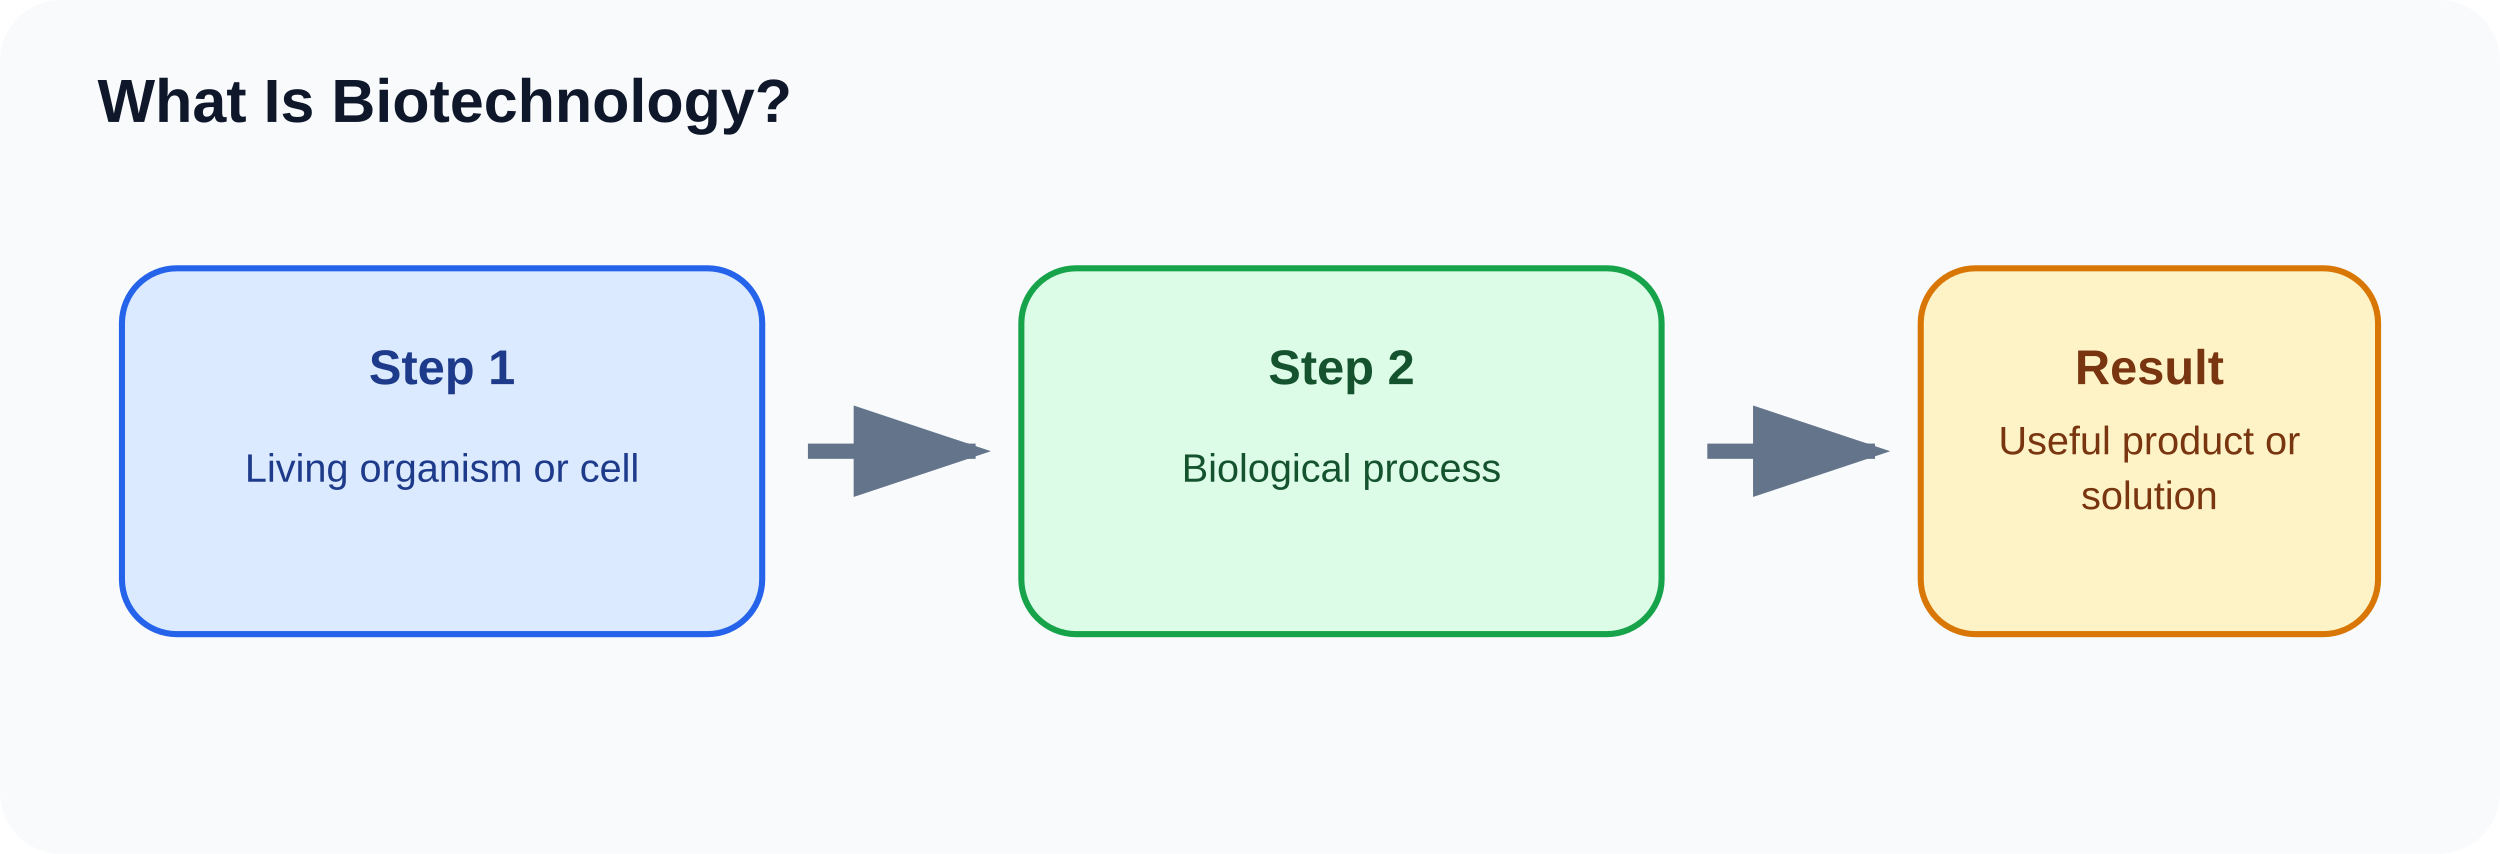
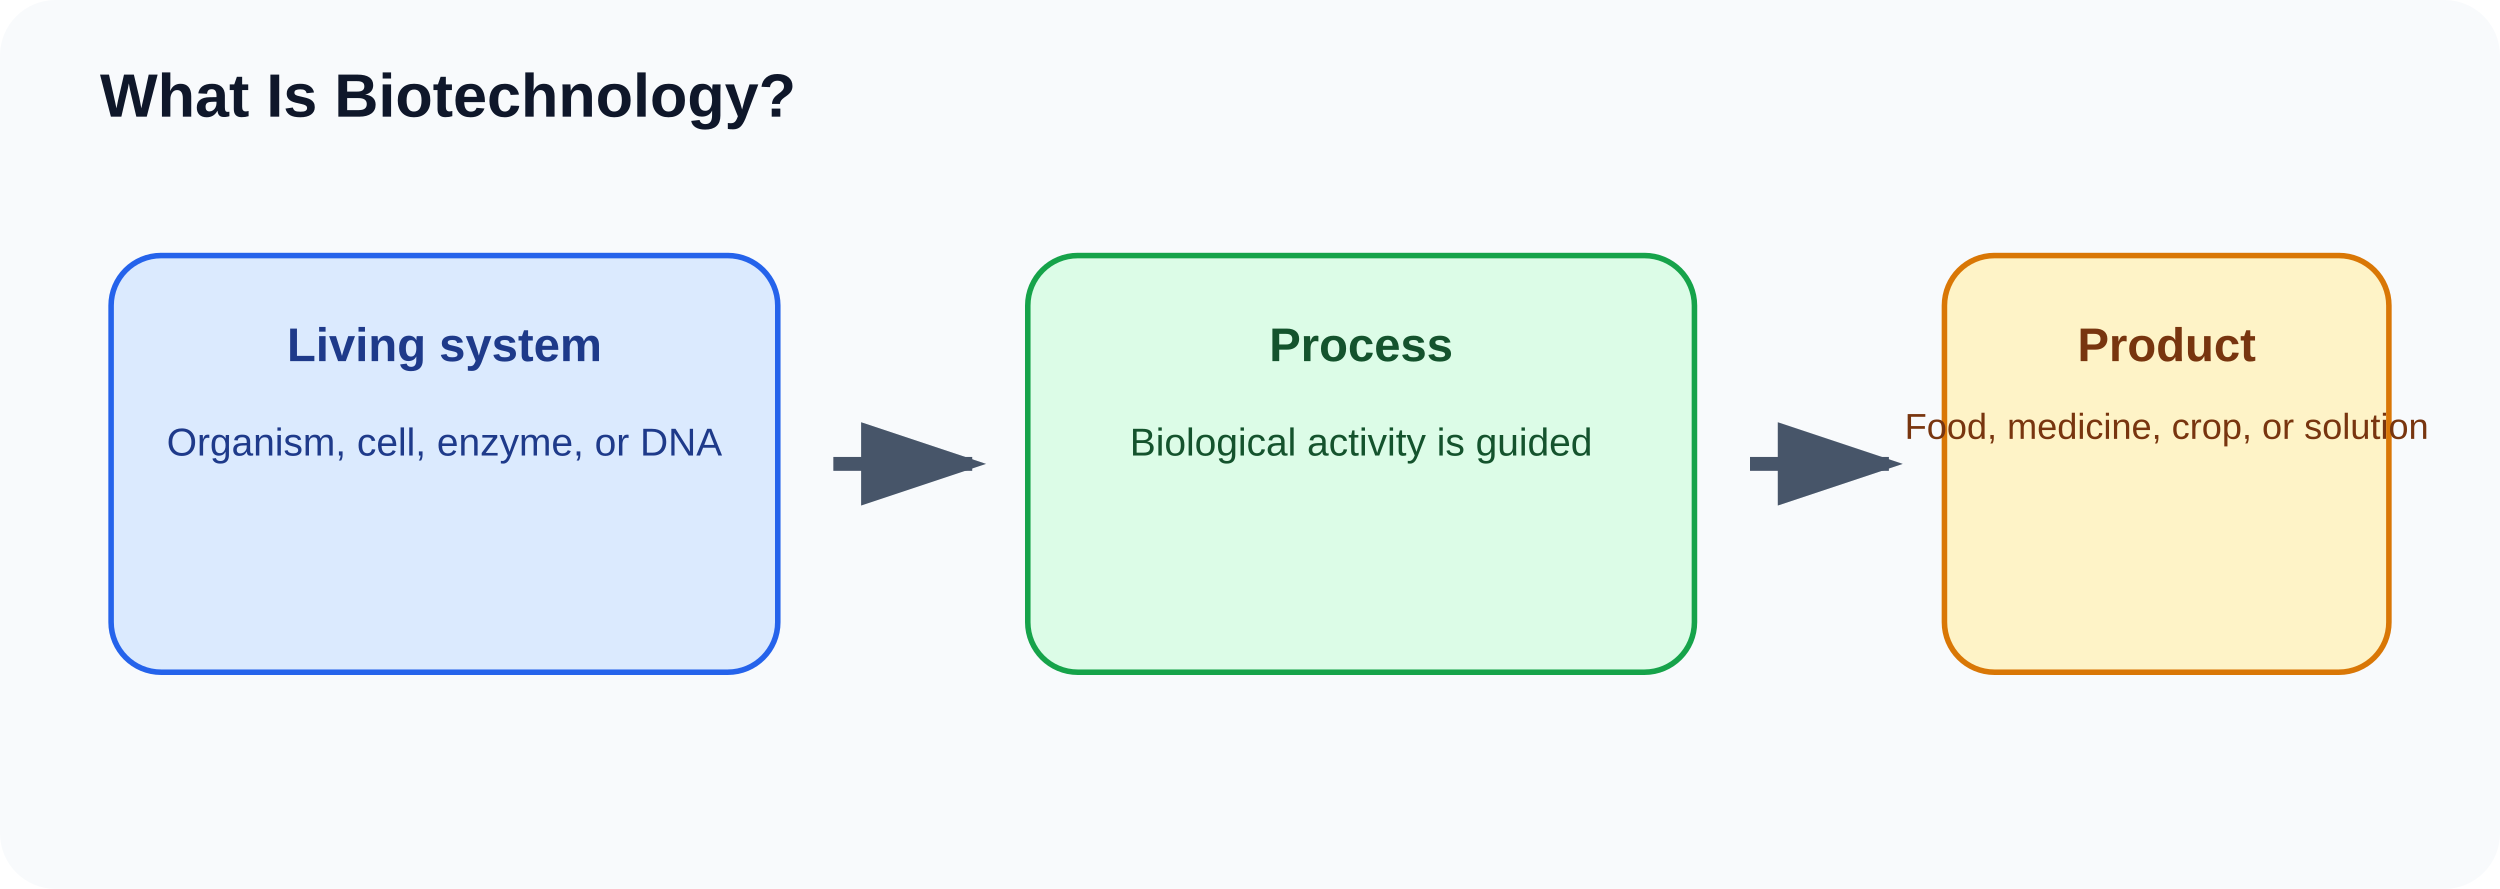
- <svg xmlns="http://www.w3.org/2000/svg" role="img" aria-label="What Is Biotechnology? concept flow" viewBox="0 0 820 280" width="100%" height="280" style="max-width:820px">
-   <rect width="820" height="280" rx="20" fill="#f8fafc" />
-   <text x="32" y="40" font-family="Arial, sans-serif" font-size="20" font-weight="700" fill="#0f172a">What Is Biotechnology?</text>
+ <svg xmlns="http://www.w3.org/2000/svg" role="img" aria-label="What Is Biotechnology? visual overview" viewBox="0 0 900 320" width="100%" height="320" style="max-width:900px">
+   <rect width="900" height="320" rx="20" fill="#f8fafc" />
+   <text x="36" y="42" font-family="Arial, sans-serif" font-size="22" font-weight="700" fill="#0f172a">What Is Biotechnology?</text>
  <defs>
    <marker id="arrow" markerWidth="10" markerHeight="10" refX="8" refY="3" orient="auto" markerUnits="strokeWidth">
-       <path d="M0,0 L0,6 L9,3 z" fill="#64748b" />
+       <path d="M0,0 L0,6 L9,3 z" fill="#475569" />
    </marker>
  </defs>
  <g font-family="Arial, sans-serif">
-     <rect x="40" y="88" width="210" height="120" rx="18" fill="#dbeafe" stroke="#2563eb" stroke-width="2" />
-     <text x="145" y="126" text-anchor="middle" font-size="16" font-weight="700" fill="#1e3a8a">Step 1</text>
-     <text x="145" y="158" text-anchor="middle" font-size="13" fill="#1e3a8a">Living organism or cell</text>
-     <path d="M265 148 H320" stroke="#64748b" stroke-width="5" marker-end="url(#arrow)" />
-     <rect x="335" y="88" width="210" height="120" rx="18" fill="#dcfce7" stroke="#16a34a" stroke-width="2" />
-     <text x="440" y="126" text-anchor="middle" font-size="16" font-weight="700" fill="#14532d">Step 2</text>
-     <text x="440" y="158" text-anchor="middle" font-size="13" fill="#14532d">Biological process</text>
-     <path d="M560 148 H615" stroke="#64748b" stroke-width="5" marker-end="url(#arrow)" />
-     <rect x="630" y="88" width="150" height="120" rx="18" fill="#fef3c7" stroke="#d97706" stroke-width="2" />
-     <text x="705" y="126" text-anchor="middle" font-size="16" font-weight="700" fill="#78350f">Result</text>
-     <text x="705" y="149" text-anchor="middle" font-size="13" fill="#78350f">Useful product or</text>
-     <text x="705" y="167" text-anchor="middle" font-size="13" fill="#78350f">solution</text>
+     <rect x="40" y="92" width="240" height="150" rx="18" fill="#dbeafe" stroke="#2563eb" stroke-width="2" />
+     <text x="160" y="130" text-anchor="middle" font-size="17" font-weight="700" fill="#1e3a8a">Living system</text>
+     <text x="160" y="164" text-anchor="middle" font-size="14" fill="#1e3a8a">Organism, cell, enzyme, or DNA</text>
+     <path d="M300 167 H350" stroke="#475569" stroke-width="5" marker-end="url(#arrow)" />
+     <rect x="370" y="92" width="240" height="150" rx="18" fill="#dcfce7" stroke="#16a34a" stroke-width="2" />
+     <text x="490" y="130" text-anchor="middle" font-size="17" font-weight="700" fill="#14532d">Process</text>
+     <text x="490" y="164" text-anchor="middle" font-size="14" fill="#14532d">Biological activity is guided</text>
+     <path d="M630 167 H680" stroke="#475569" stroke-width="5" marker-end="url(#arrow)" />
+     <rect x="700" y="92" width="160" height="150" rx="18" fill="#fef3c7" stroke="#d97706" stroke-width="2" />
+     <text x="780" y="130" text-anchor="middle" font-size="17" font-weight="700" fill="#78350f">Product</text>
+     <text x="780" y="158" text-anchor="middle" font-size="13" fill="#78350f">Food, medicine, crop, or solution</text>
  </g>
</svg>
